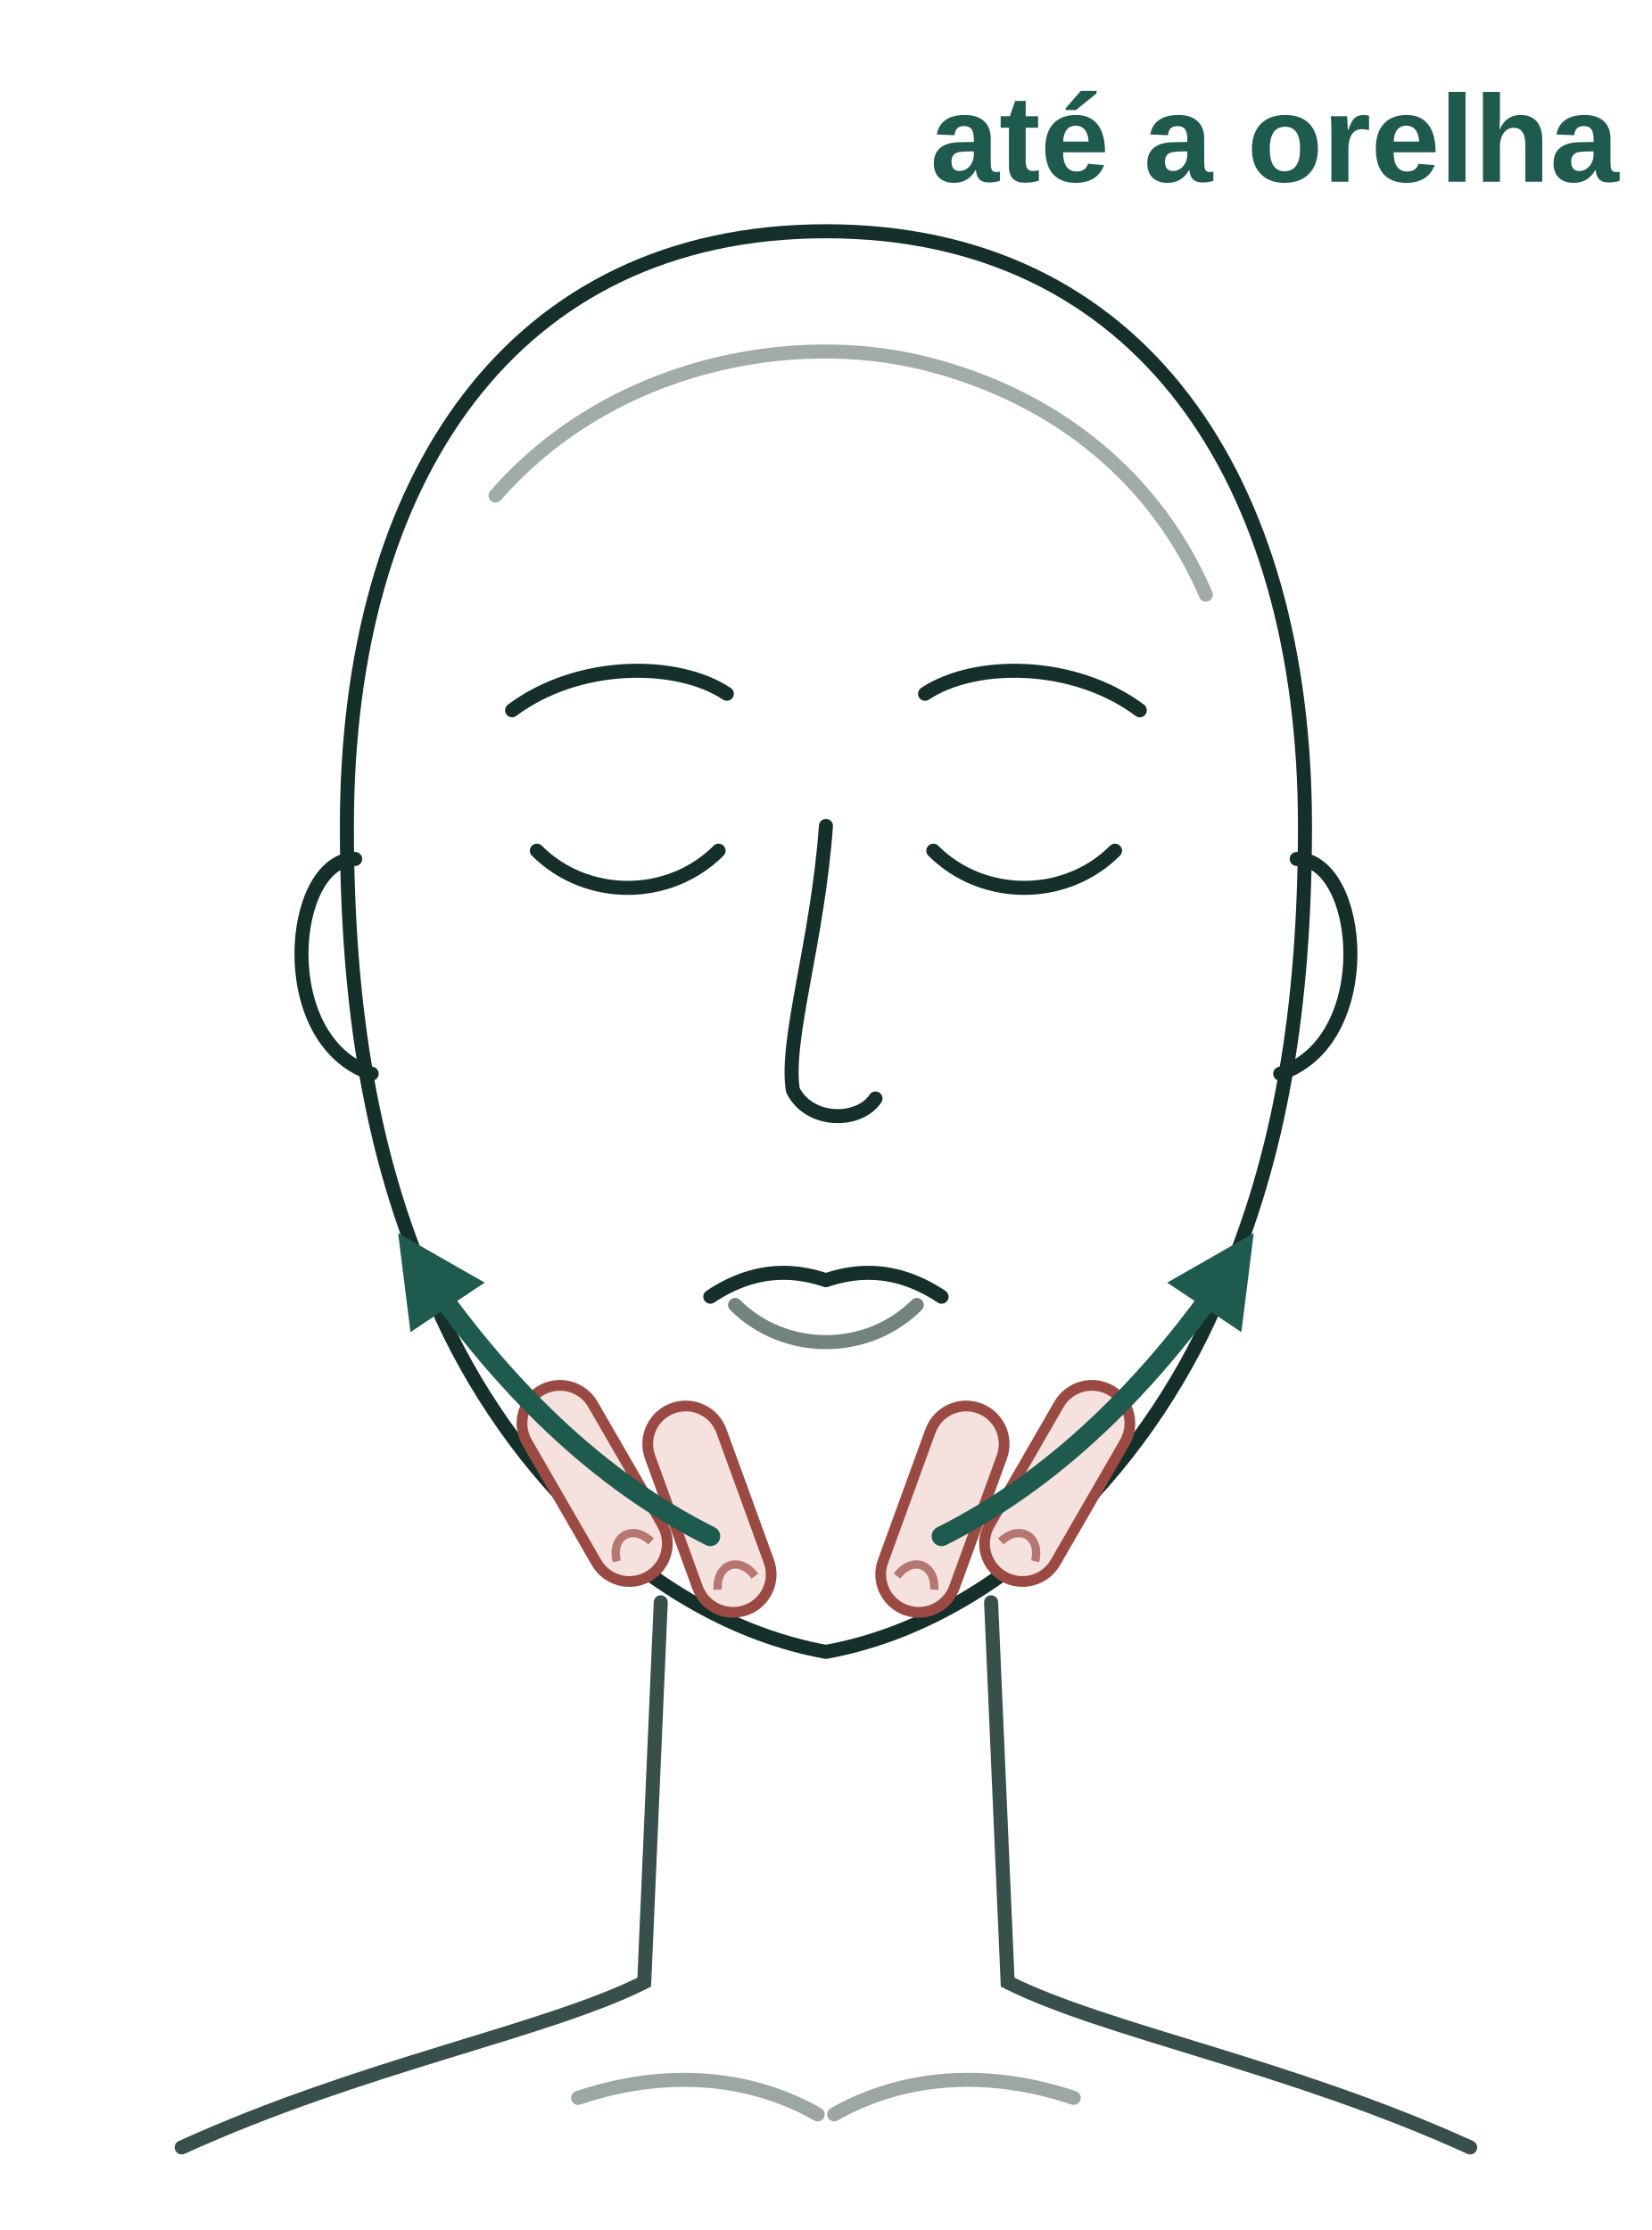
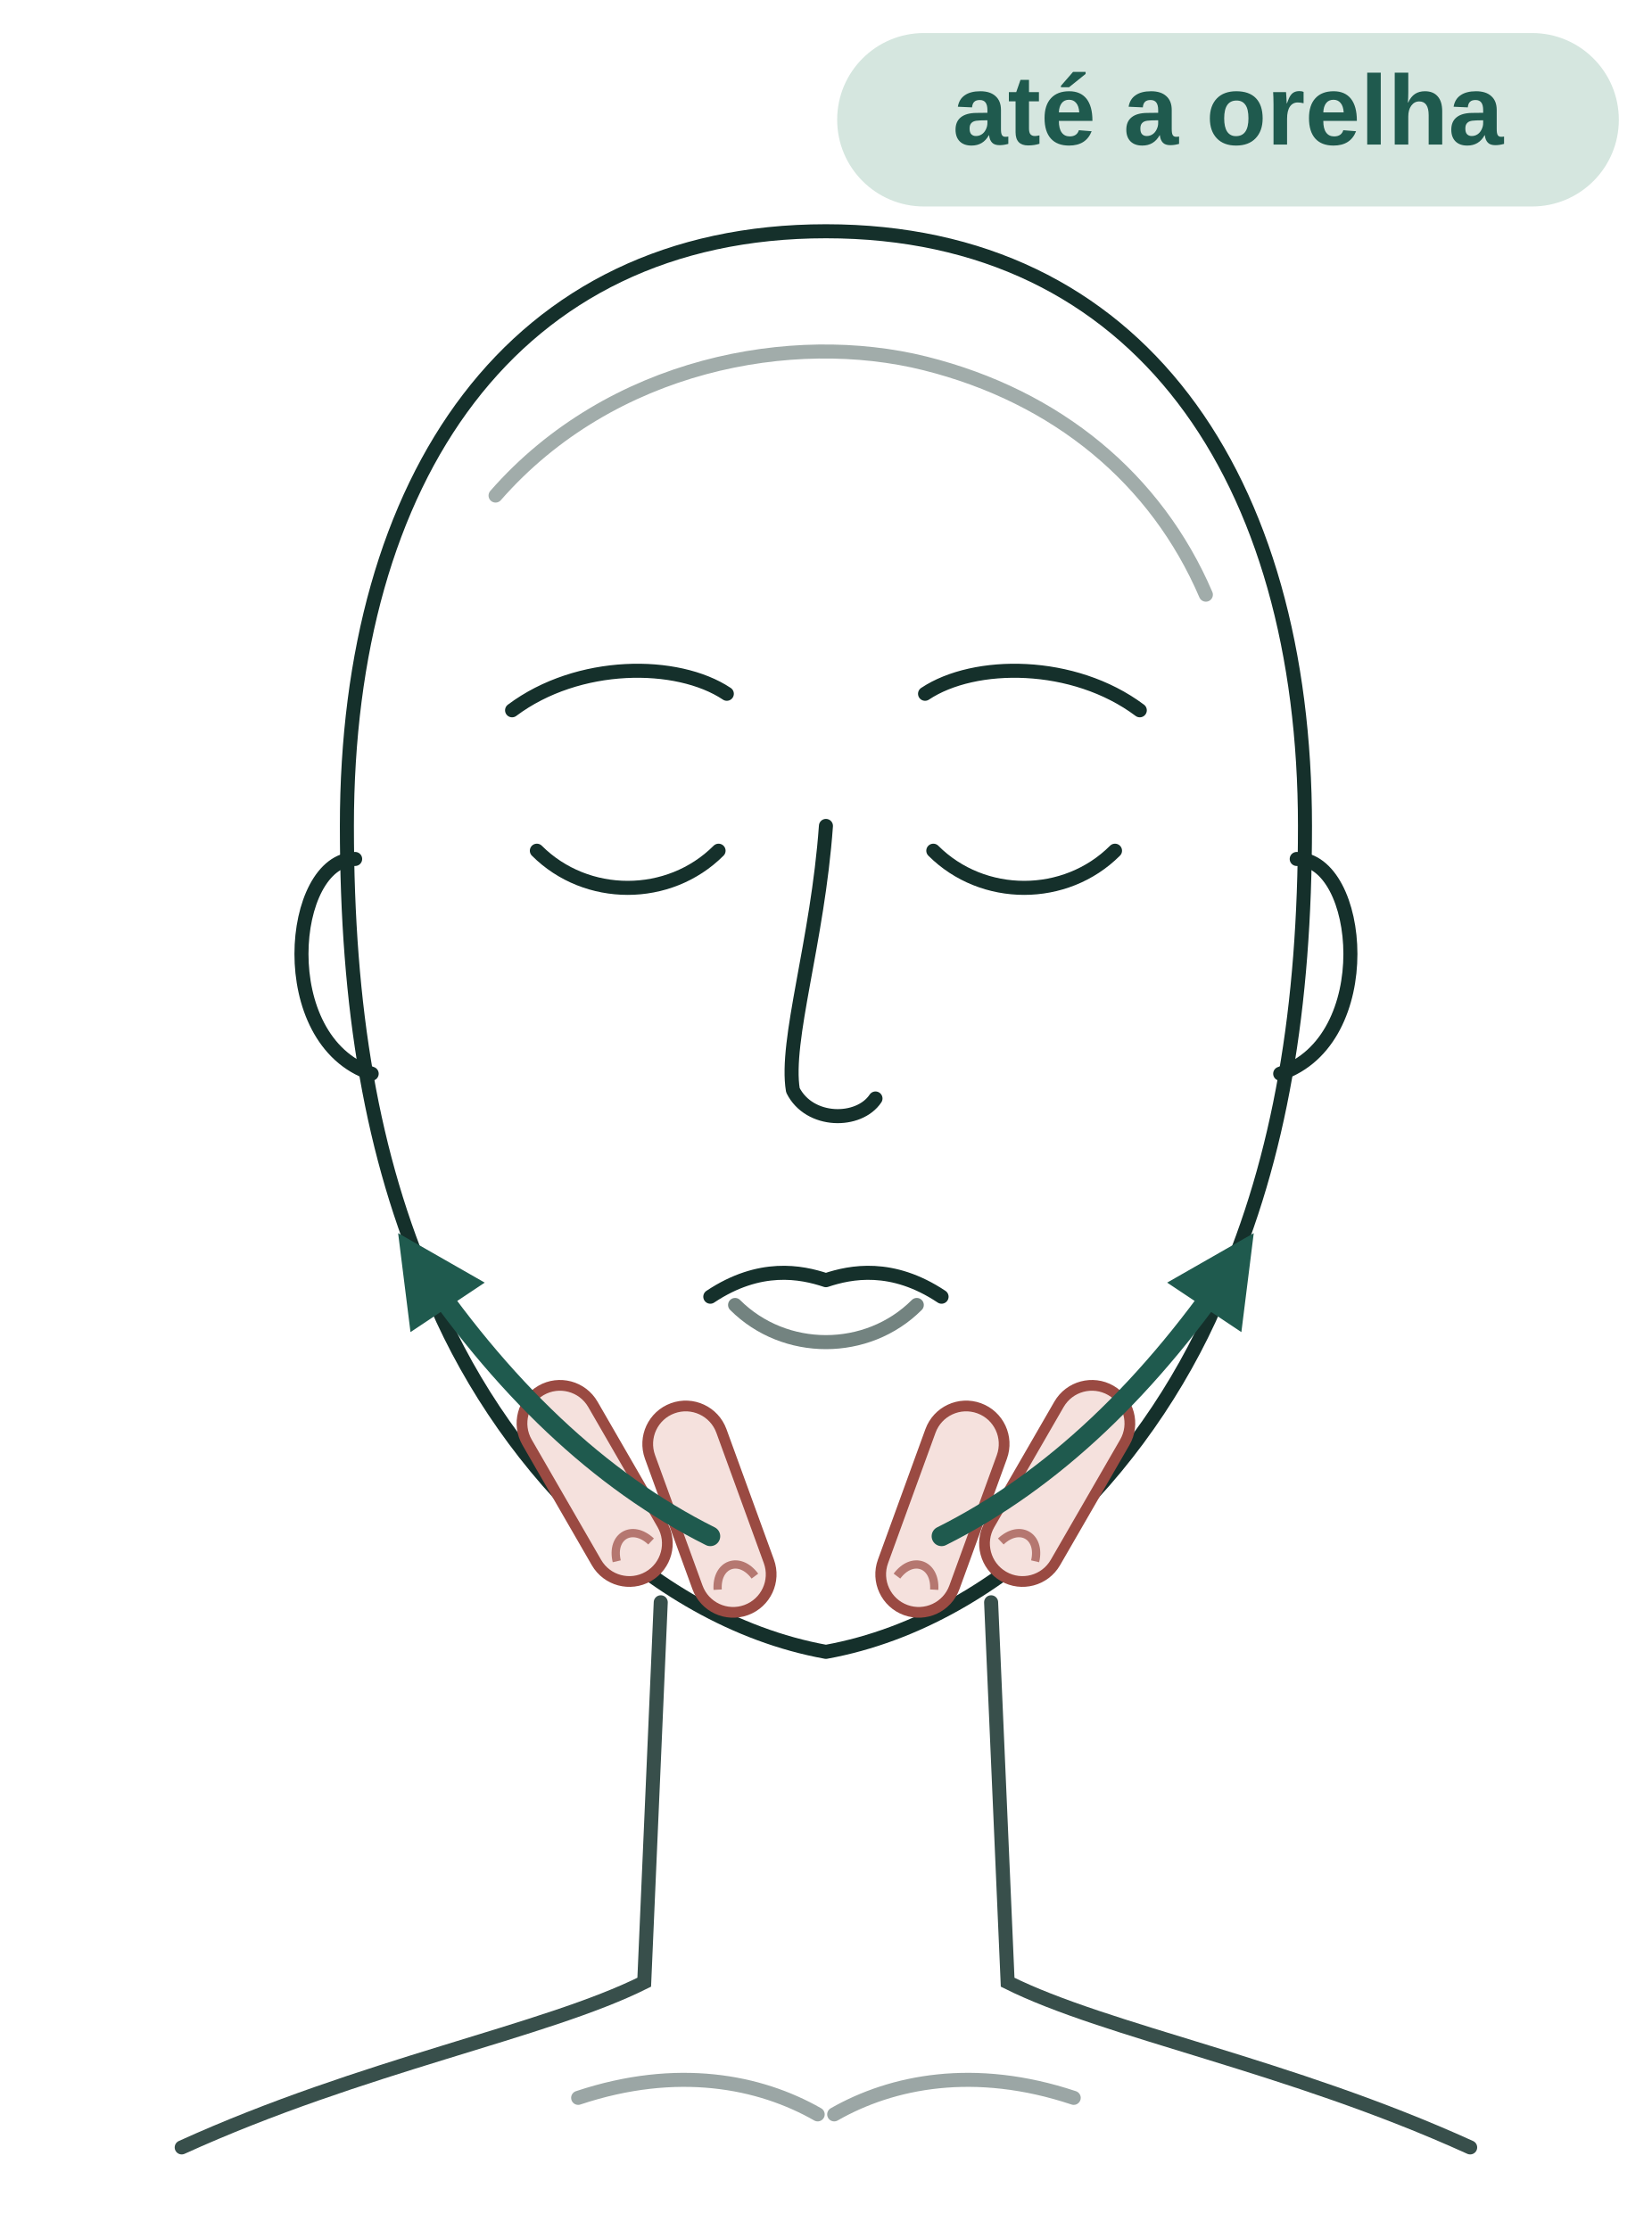
<svg xmlns="http://www.w3.org/2000/svg" viewBox="0 0 200 270" role="img" aria-label="Desenho: Embaixo da mandíbula">
  <defs>
    <marker id="fz-seta" viewBox="0 0 10 10" refX="7" refY="5" markerWidth="4.5" markerHeight="4.5" orient="auto">
      <path d="M0 0 L10 5 L0 10 Z" fill="var(--jade, #1f5a4e)" />
    </marker>
    <marker id="fz-seta-i" viewBox="0 0 10 10" refX="3" refY="5" markerWidth="4.5" markerHeight="4.5" orient="auto">
      <path d="M10 0 L0 5 L10 10 Z" fill="var(--jade, #1f5a4e)" />
    </marker>
  </defs>
  <g fill="none" stroke="var(--ink, #15302b)" stroke-width="1.7" stroke-linecap="round" opacity="0.85">
    <path d="M80 194 L78 240 C66 246 44 250 22 260" />
    <path d="M120 194 L122 240 C134 246 156 250 178 260" />
    <path d="M70 254 C82 250 92 252 99 256" opacity="0.5" />
    <path d="M130 254 C118 250 108 252 101 256" opacity="0.5" />
  </g>
  <g>
    <g fill="none" stroke="var(--ink, #15302b)" stroke-width="1.7" stroke-linecap="round" stroke-linejoin="round">
      <path d="M100 28 C62 28 42 58 42 100 C42 122 45 140 52 156 C60 176 78 196 100 200 C122 196 140 176 148 156 C155 140 158 122 158 100 C158 58 138 28 100 28 Z" />
      <path d="M43 104 C35 104 33 126 45 130" />
      <path d="M157 104 C165 104 167 126 155 130" />
      <path d="M60 60 C74 44 96 40 112 44 C128 48 140 58 146 72" opacity="0.4" />
      <path d="M100 100 C99 114 95 126 96 132 C98 136 104 136 106 133" />
      <path d="M62 86 C70 80 82 80 88 84" />
      <path d="M112 84 C118 80 130 80 138 86" />
      <path d="M65 103 C71 109 81 109 87 103" />
      <path d="M113 103 C119 109 129 109 135 103" />
      <path d="M86 157 C92 153 97 154 100 155 C103 154 108 153 114 157" />
      <path d="M89 158 C95 164 105 164 111 158" opacity="0.6" />
    </g>
    <g transform="translate(90 194) rotate(160)">
      <rect x="-4.6" y="-1" width="9.2" height="26" rx="4.6" fill="var(--quartz-soft, #f5e1dd)" stroke="var(--rose-ink, #9a4a42)" stroke-width="1.3" />
      <path d="M-2.4 2.5 C-1.5 5.5 1.5 5.5 2.4 2.5" stroke="var(--rose-ink, #9a4a42)" stroke-width="1" fill="none" opacity="0.7" />
    </g>
    <g transform="translate(78 190) rotate(150)">
      <rect x="-4.6" y="-1" width="9.2" height="26" rx="4.6" fill="var(--quartz-soft, #f5e1dd)" stroke="var(--rose-ink, #9a4a42)" stroke-width="1.3" />
      <path d="M-2.4 2.5 C-1.5 5.5 1.5 5.5 2.4 2.5" stroke="var(--rose-ink, #9a4a42)" stroke-width="1" fill="none" opacity="0.7" />
    </g>
    <g transform="translate(110 194) rotate(-160)">
      <rect x="-4.6" y="-1" width="9.2" height="26" rx="4.6" fill="var(--quartz-soft, #f5e1dd)" stroke="var(--rose-ink, #9a4a42)" stroke-width="1.3" />
      <path d="M-2.4 2.5 C-1.5 5.5 1.5 5.5 2.4 2.5" stroke="var(--rose-ink, #9a4a42)" stroke-width="1" fill="none" opacity="0.7" />
    </g>
    <g transform="translate(122 190) rotate(-150)">
      <rect x="-4.6" y="-1" width="9.2" height="26" rx="4.6" fill="var(--quartz-soft, #f5e1dd)" stroke="var(--rose-ink, #9a4a42)" stroke-width="1.3" />
      <path d="M-2.4 2.5 C-1.5 5.5 1.5 5.5 2.4 2.5" stroke="var(--rose-ink, #9a4a42)" stroke-width="1" fill="none" opacity="0.7" />
    </g>
    <path d="M86 186 Q66 176 50 152" fill="none" stroke="var(--jade, #1f5a4e)" stroke-width="2.4" stroke-linecap="round" marker-end="url(#fz-seta)" />
    <path d="M114 186 Q134 176 150 152" fill="none" stroke="var(--jade, #1f5a4e)" stroke-width="2.4" stroke-linecap="round" marker-end="url(#fz-seta)" />
  </g>
-   <text x="196" y="22" text-anchor="end" font-family="Manrope, Arial, sans-serif" font-size="15" font-weight="700" fill="var(--jade, #1f5a4e)">até a orelha</text>
+   <g>
+     <rect x="101.36" y="4" width="94.64" height="21" rx="10.5" fill="var(--jade-soft, #d5e6df)" />
+     <text x="148.68" y="17.5" text-anchor="middle" font-family="Manrope, Arial, sans-serif" font-size="12" font-weight="700" fill="var(--jade, #1f5a4e)">até a orelha</text>
+   </g>
</svg>
